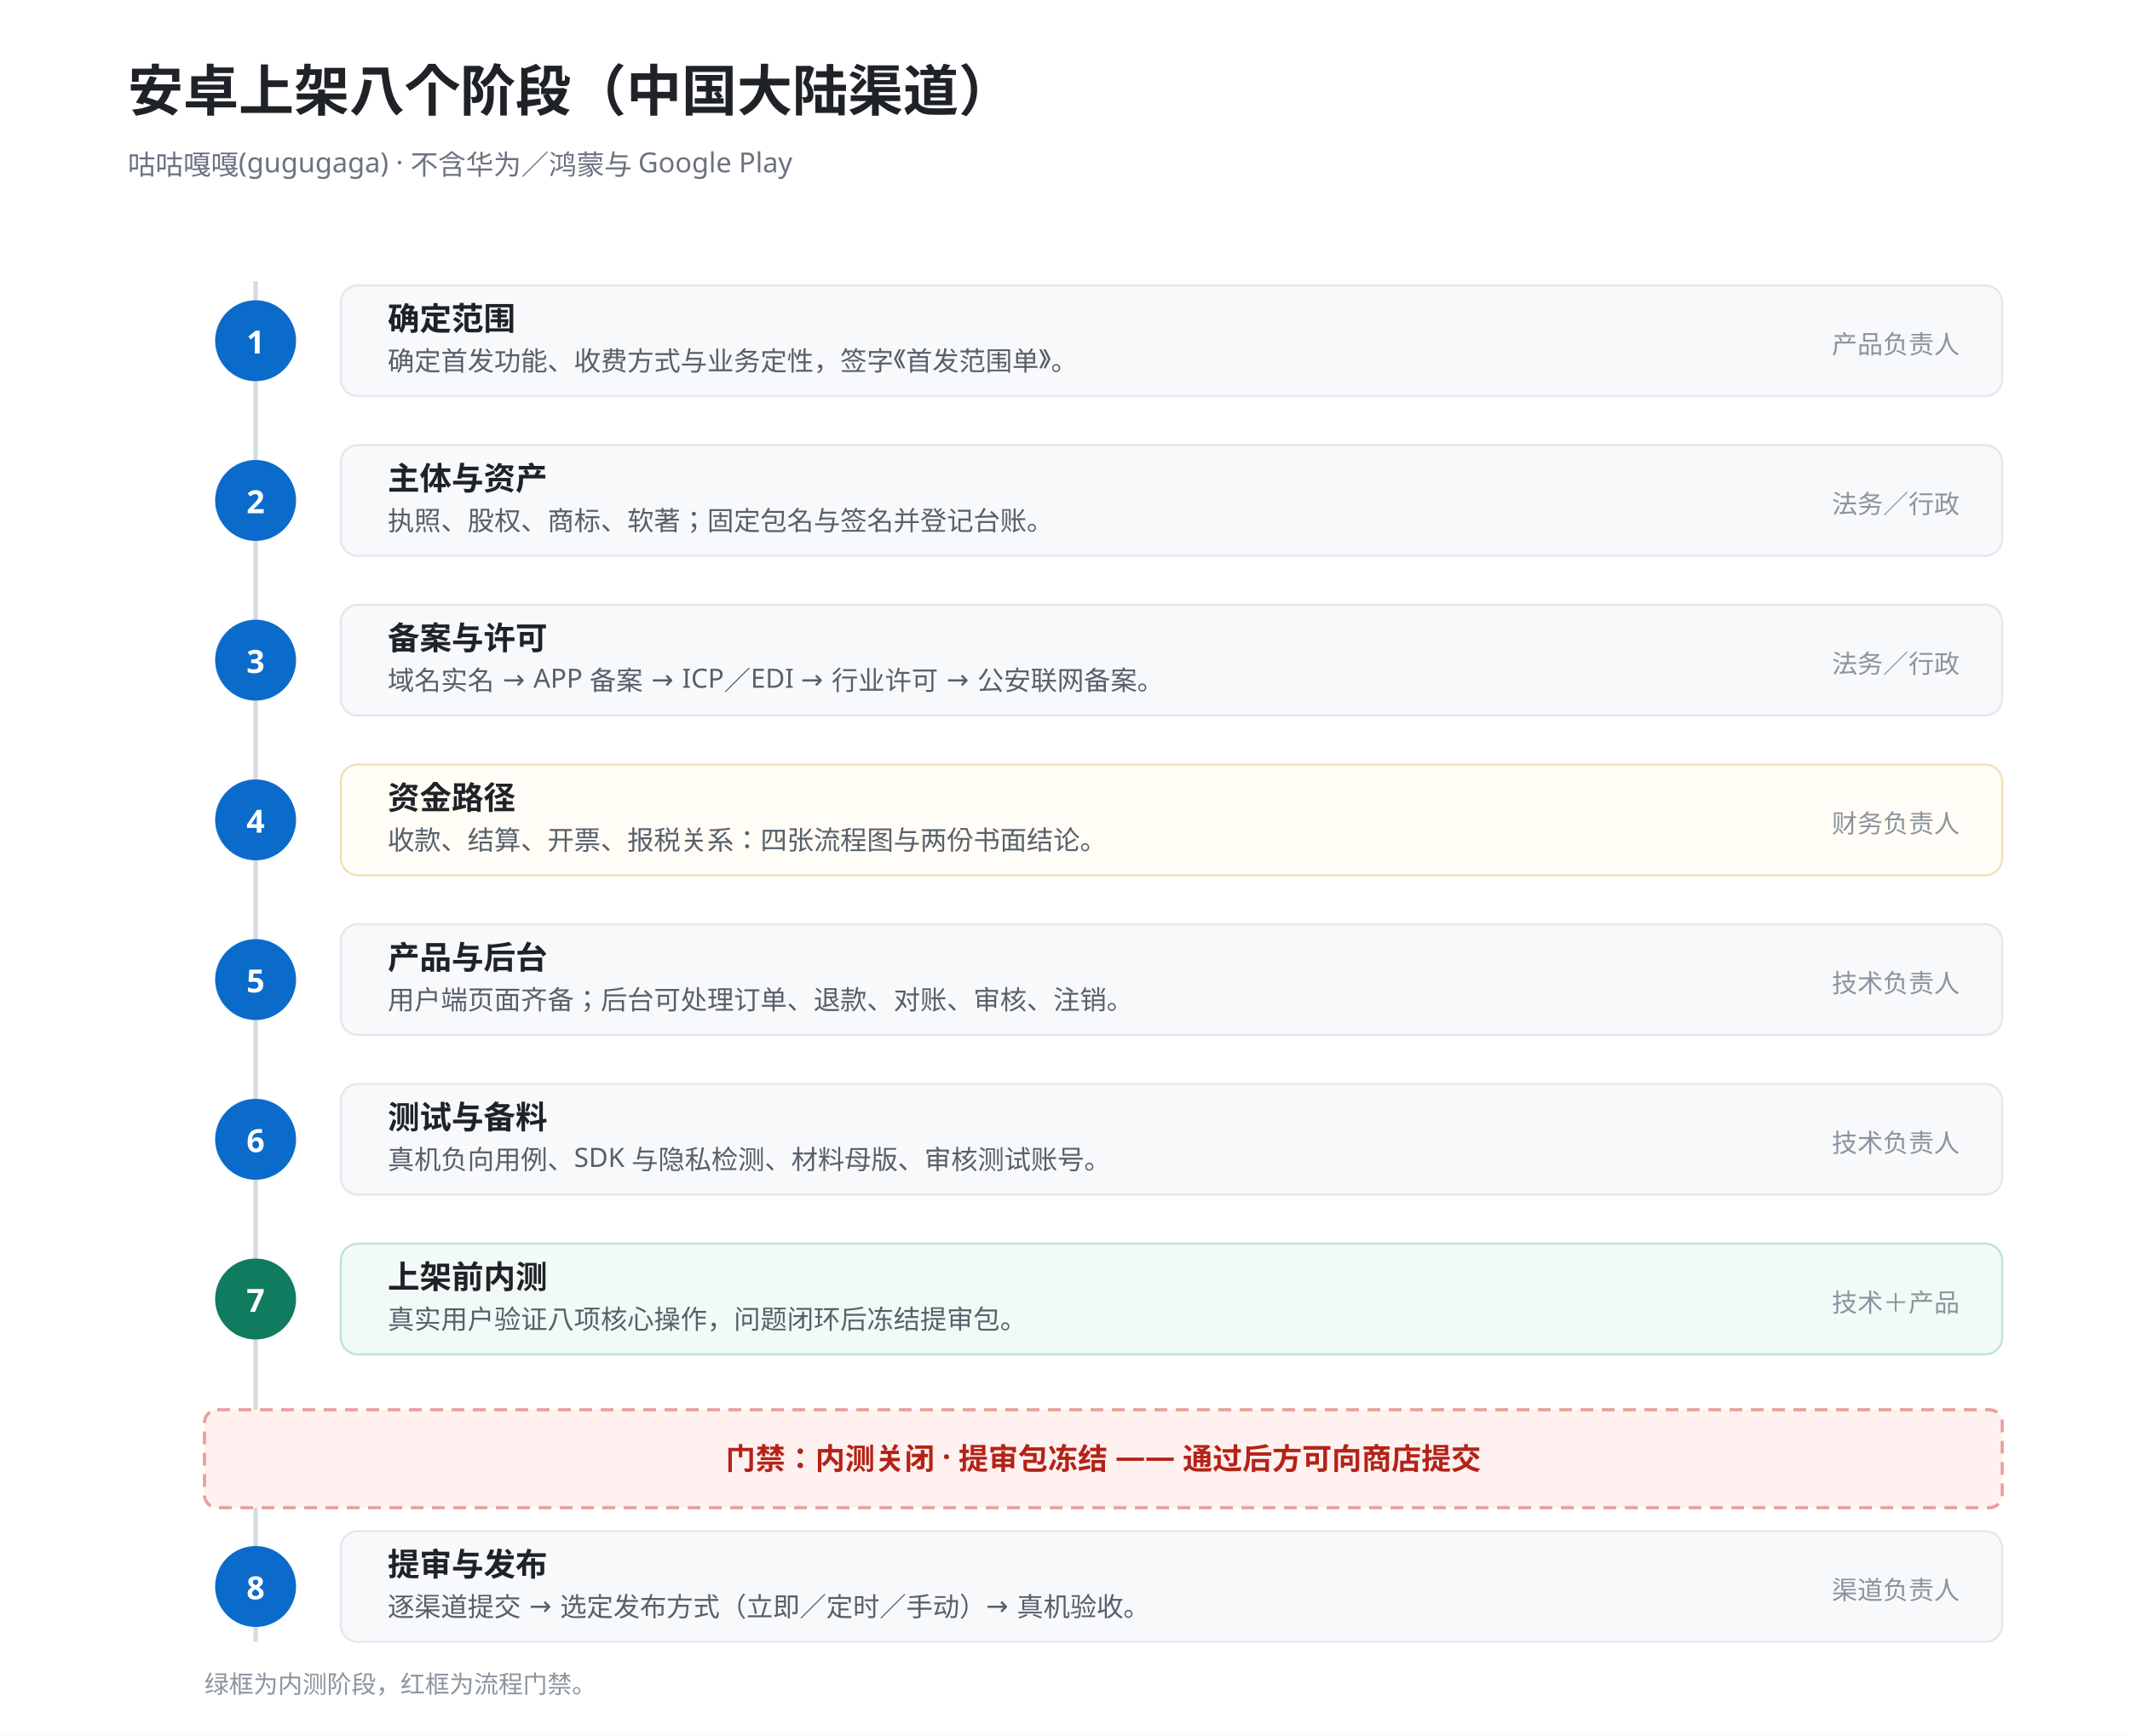
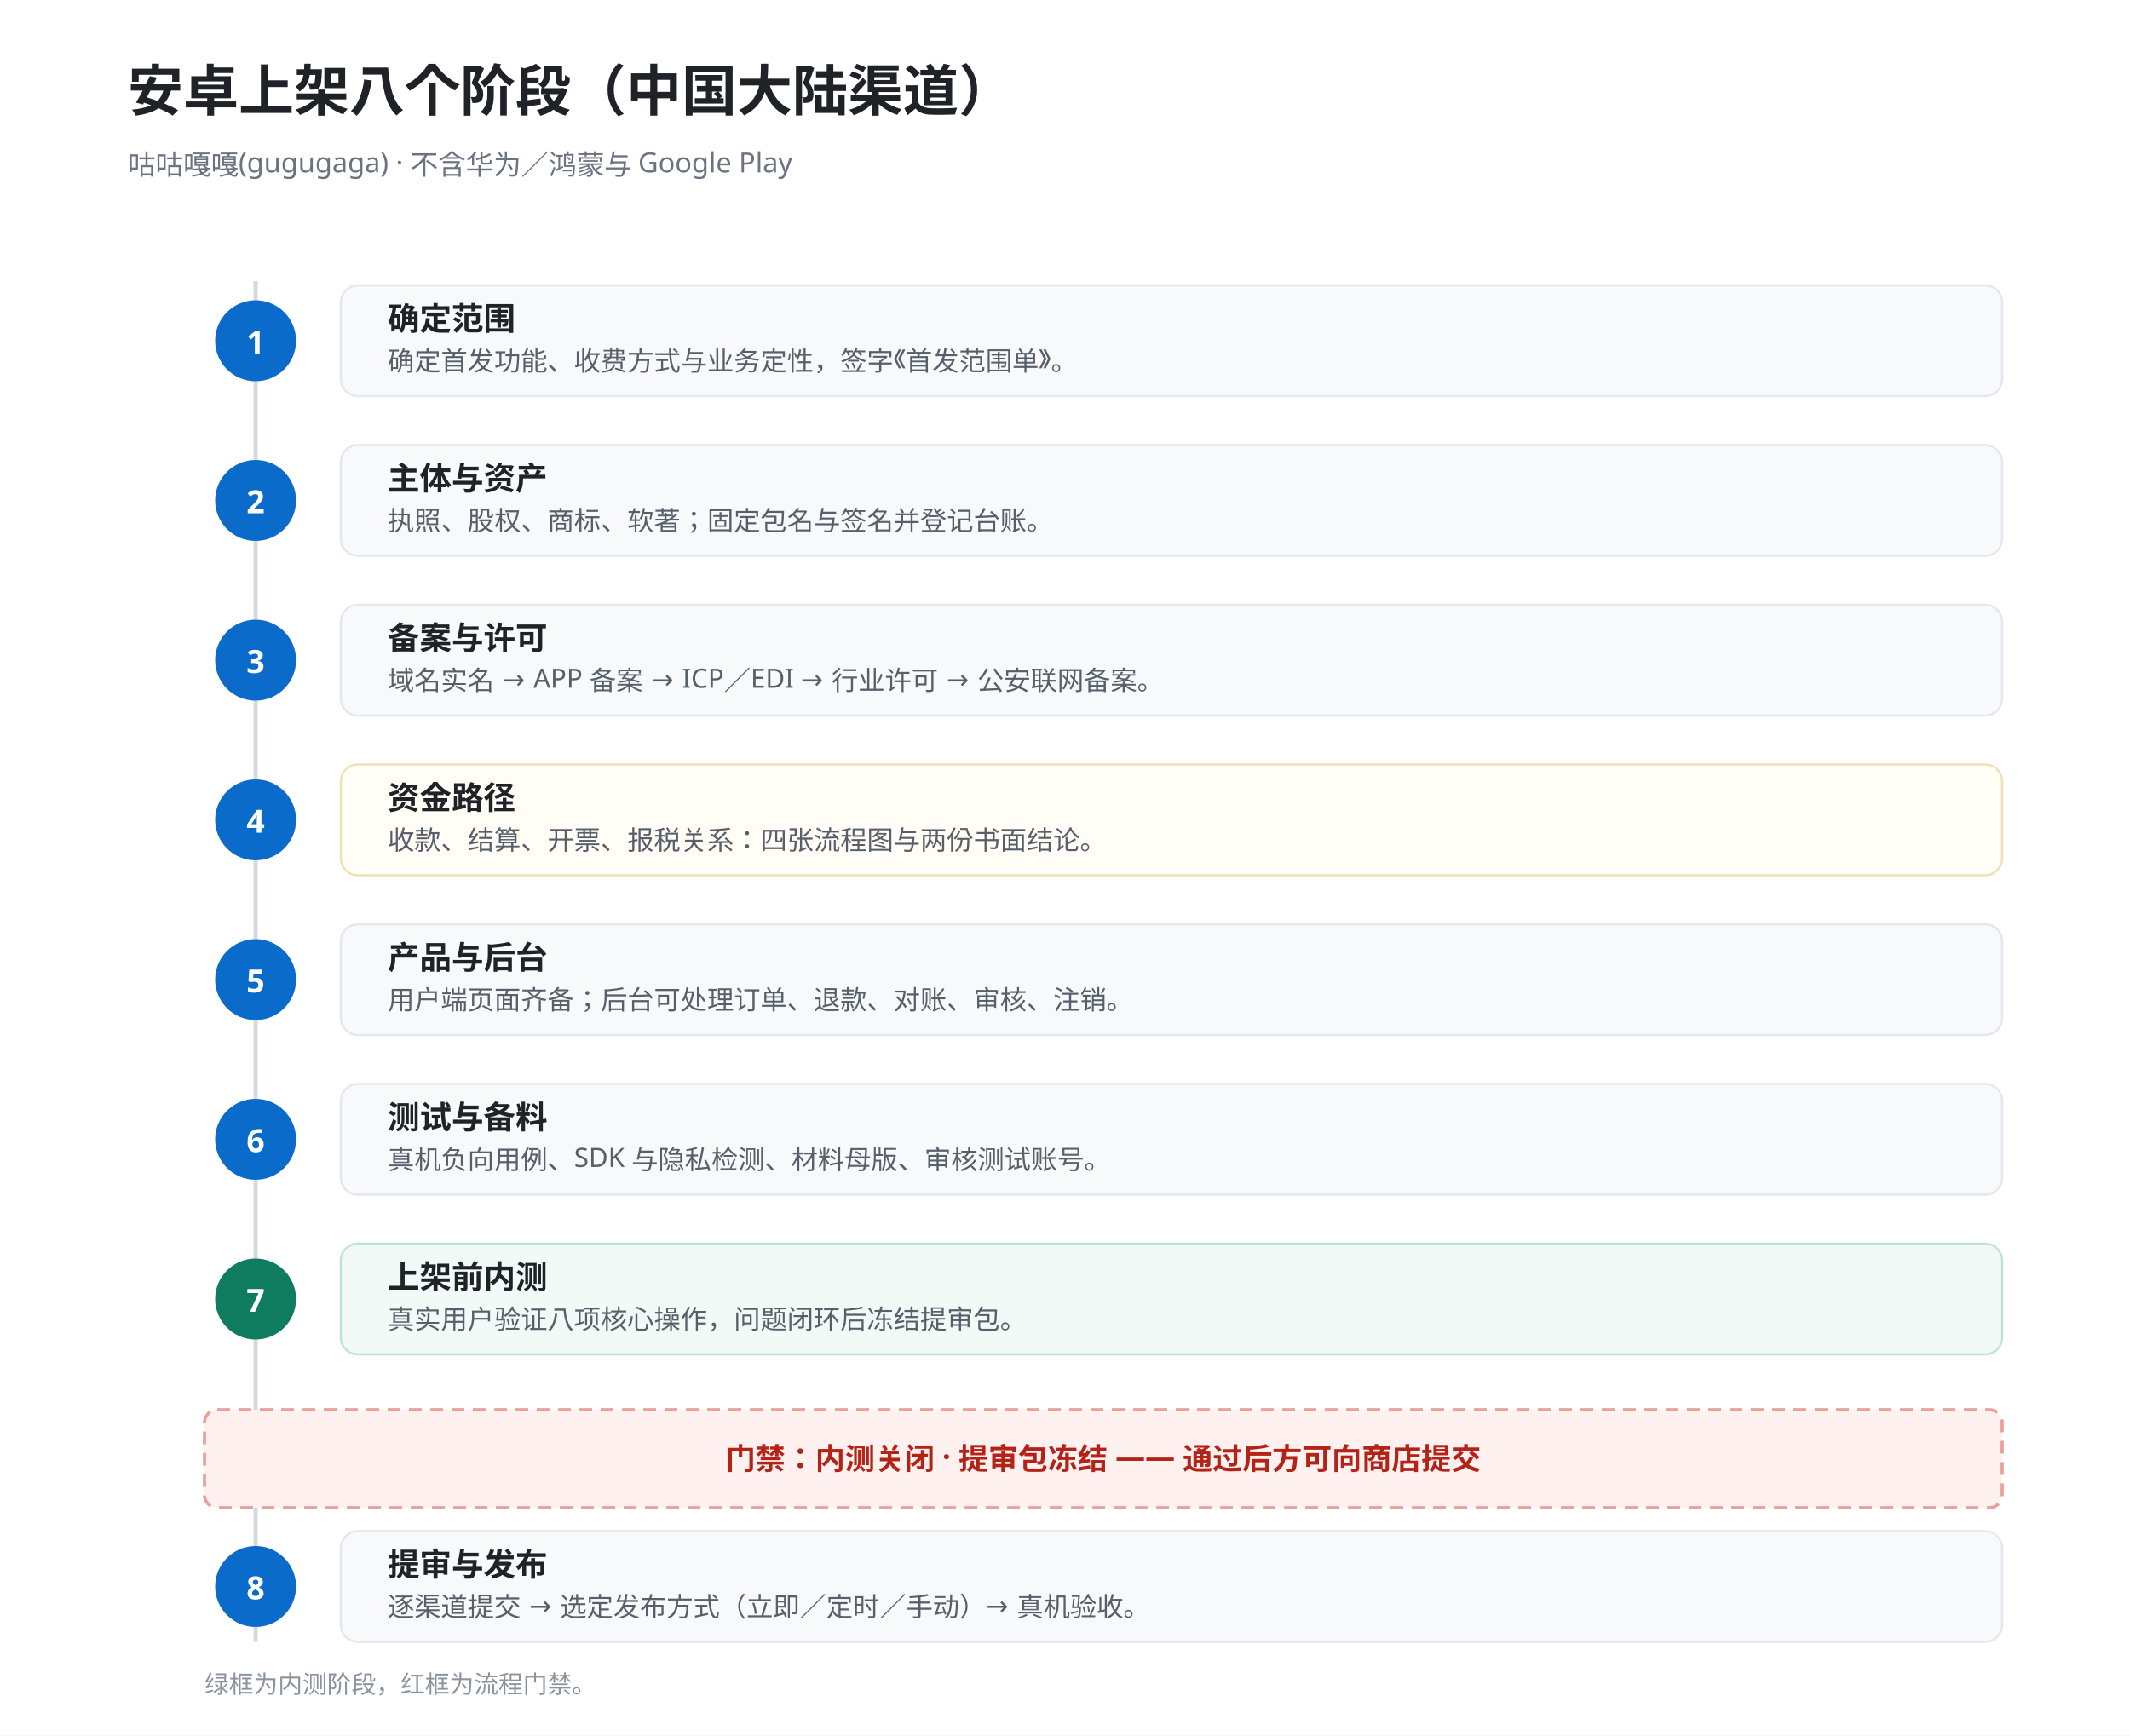
<svg xmlns="http://www.w3.org/2000/svg" width="1000" height="815" viewBox="0 0 1000 815" font-family="Microsoft YaHei, PingFang SC, Noto Sans SC, sans-serif">
  <rect x="0" y="0" width="1000" height="815" fill="#ffffff" />
  <text x="60" y="52" font-size="26" font-weight="700" fill="#1f2328">安卓上架八个阶段（中国大陆渠道）</text>
  <text x="60" y="82" font-size="13" fill="#6b7280">咕咕嘎嘎(gugugaga) · 不含华为／鸿蒙与 Google Play</text>
  <line x1="120" y1="132" x2="120" y2="771" stroke="#d5dae1" stroke-width="2" />
  <circle cx="120" cy="160" r="19" fill="#0b6bcb" />
  <text x="120" y="166" font-size="15" font-weight="700" fill="#ffffff" text-anchor="middle">1</text>
  <rect x="160" y="134" width="780" height="52" rx="8" fill="#f7f9fb" stroke="#e3e8ef" />
  <text x="182" y="155" font-size="15" font-weight="700" fill="#1f2328">确定范围</text>
  <text x="182" y="174" font-size="12.5" fill="#57606a">确定首发功能、收费方式与业务定性，签字《首发范围单》。</text>
-   <text x="920" y="166" font-size="12" fill="#8b949e" text-anchor="end">产品负责人</text>
  <circle cx="120" cy="235" r="19" fill="#0b6bcb" />
  <text x="120" y="241" font-size="15" font-weight="700" fill="#ffffff" text-anchor="middle">2</text>
  <rect x="160" y="209" width="780" height="52" rx="8" fill="#f7f9fb" stroke="#e3e8ef" />
  <text x="182" y="230" font-size="15" font-weight="700" fill="#1f2328">主体与资产</text>
  <text x="182" y="249" font-size="12.5" fill="#57606a">执照、股权、商标、软著；固定包名与签名并登记台账。</text>
-   <text x="920" y="241" font-size="12" fill="#8b949e" text-anchor="end">法务／行政</text>
  <circle cx="120" cy="310" r="19" fill="#0b6bcb" />
  <text x="120" y="316" font-size="15" font-weight="700" fill="#ffffff" text-anchor="middle">3</text>
  <rect x="160" y="284" width="780" height="52" rx="8" fill="#f7f9fb" stroke="#e3e8ef" />
  <text x="182" y="305" font-size="15" font-weight="700" fill="#1f2328">备案与许可</text>
  <text x="182" y="324" font-size="12.5" fill="#57606a">域名实名 → APP 备案 → ICP／EDI → 行业许可 → 公安联网备案。</text>
-   <text x="920" y="316" font-size="12" fill="#8b949e" text-anchor="end">法务／行政</text>
  <circle cx="120" cy="385" r="19" fill="#0b6bcb" />
  <text x="120" y="391" font-size="15" font-weight="700" fill="#ffffff" text-anchor="middle">4</text>
  <rect x="160" y="359" width="780" height="52" rx="8" fill="#fffdf5" stroke="#f0e0b8" />
  <text x="182" y="380" font-size="15" font-weight="700" fill="#1f2328">资金路径</text>
  <text x="182" y="399" font-size="12.5" fill="#57606a">收款、结算、开票、报税关系：四张流程图与两份书面结论。</text>
-   <text x="920" y="391" font-size="12" fill="#8b949e" text-anchor="end">财务负责人</text>
  <circle cx="120" cy="460" r="19" fill="#0b6bcb" />
  <text x="120" y="466" font-size="15" font-weight="700" fill="#ffffff" text-anchor="middle">5</text>
  <rect x="160" y="434" width="780" height="52" rx="8" fill="#f7f9fb" stroke="#e3e8ef" />
  <text x="182" y="455" font-size="15" font-weight="700" fill="#1f2328">产品与后台</text>
  <text x="182" y="474" font-size="12.5" fill="#57606a">用户端页面齐备；后台可处理订单、退款、对账、审核、注销。</text>
-   <text x="920" y="466" font-size="12" fill="#8b949e" text-anchor="end">技术负责人</text>
  <circle cx="120" cy="535" r="19" fill="#0b6bcb" />
  <text x="120" y="541" font-size="15" font-weight="700" fill="#ffffff" text-anchor="middle">6</text>
  <rect x="160" y="509" width="780" height="52" rx="8" fill="#f7f9fb" stroke="#e3e8ef" />
  <text x="182" y="530" font-size="15" font-weight="700" fill="#1f2328">测试与备料</text>
  <text x="182" y="549" font-size="12.5" fill="#57606a">真机负向用例、SDK 与隐私检测、材料母版、审核测试账号。</text>
-   <text x="920" y="541" font-size="12" fill="#8b949e" text-anchor="end">技术负责人</text>
  <circle cx="120" cy="610" r="19" fill="#0f7b5f" />
  <text x="120" y="616" font-size="15" font-weight="700" fill="#ffffff" text-anchor="middle">7</text>
  <rect x="160" y="584" width="780" height="52" rx="8" fill="#f2faf7" stroke="#bfe3d6" />
  <text x="182" y="605" font-size="15" font-weight="700" fill="#1f2328">上架前内测</text>
  <text x="182" y="624" font-size="12.5" fill="#57606a">真实用户验证八项核心操作，问题闭环后冻结提审包。</text>
-   <text x="920" y="616" font-size="12" fill="#8b949e" text-anchor="end">技术＋产品</text>
  <rect x="96" y="662" width="844" height="46" rx="6" fill="#fff1f0" stroke="#e8a29b" stroke-width="1.5" stroke-dasharray="6 4" />
  <text x="518" y="690" font-size="14" font-weight="700" fill="#b42318" text-anchor="middle">门禁：内测关闭 · 提审包冻结 —— 通过后方可向商店提交</text>
  <circle cx="120" cy="745" r="19" fill="#0b6bcb" />
  <text x="120" y="751" font-size="15" font-weight="700" fill="#ffffff" text-anchor="middle">8</text>
  <rect x="160" y="719" width="780" height="52" rx="8" fill="#f7f9fb" stroke="#e3e8ef" />
  <text x="182" y="740" font-size="15" font-weight="700" fill="#1f2328">提审与发布</text>
  <text x="182" y="759" font-size="12.5" fill="#57606a">逐渠道提交 → 选定发布方式（立即／定时／手动）→ 真机验收。</text>
-   <text x="920" y="751" font-size="12" fill="#8b949e" text-anchor="end">渠道负责人</text>
  <text x="96" y="795" font-size="11.5" fill="#8b949e">绿框为内测阶段，红框为流程门禁。</text>
</svg>
